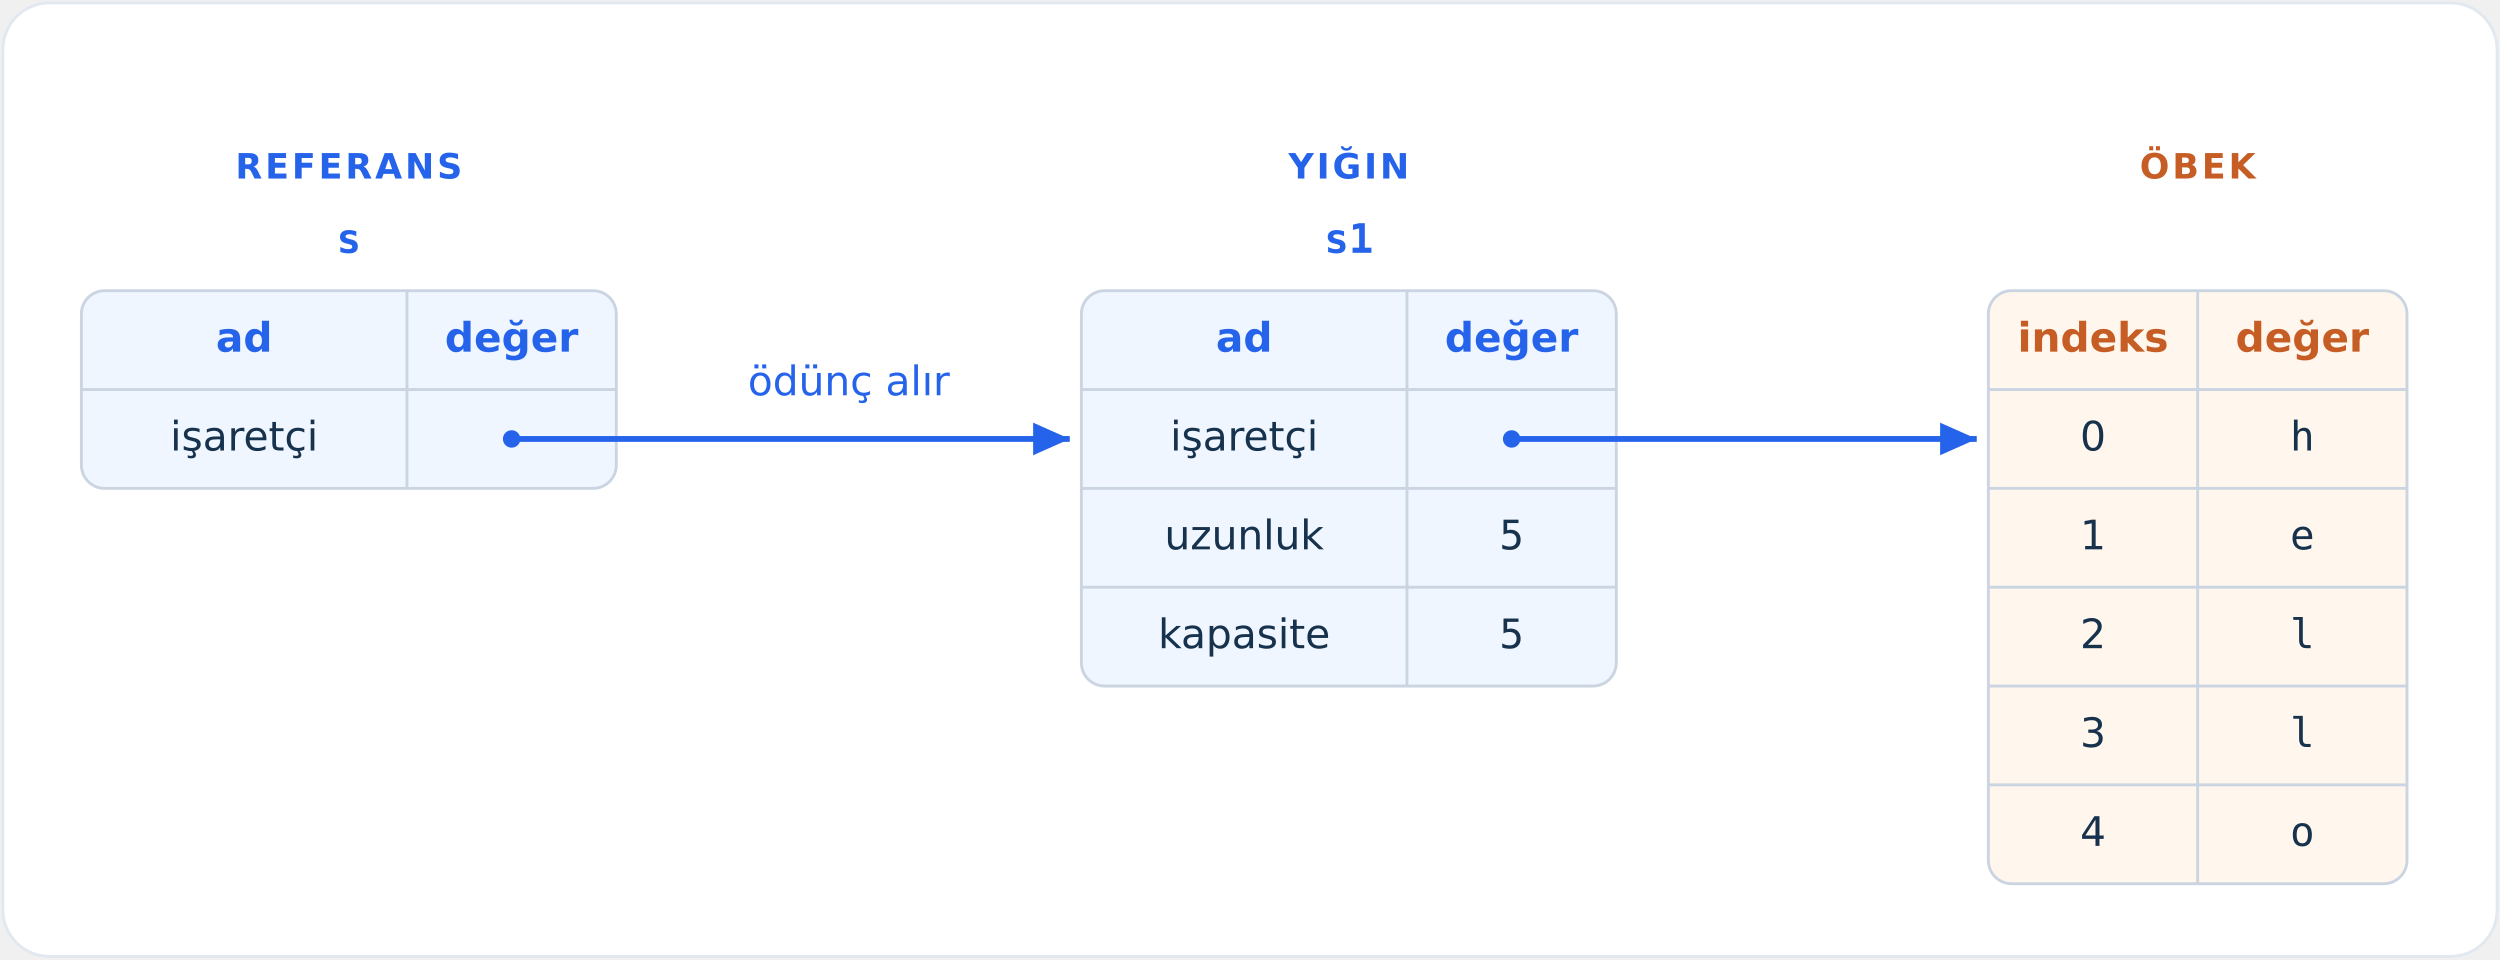
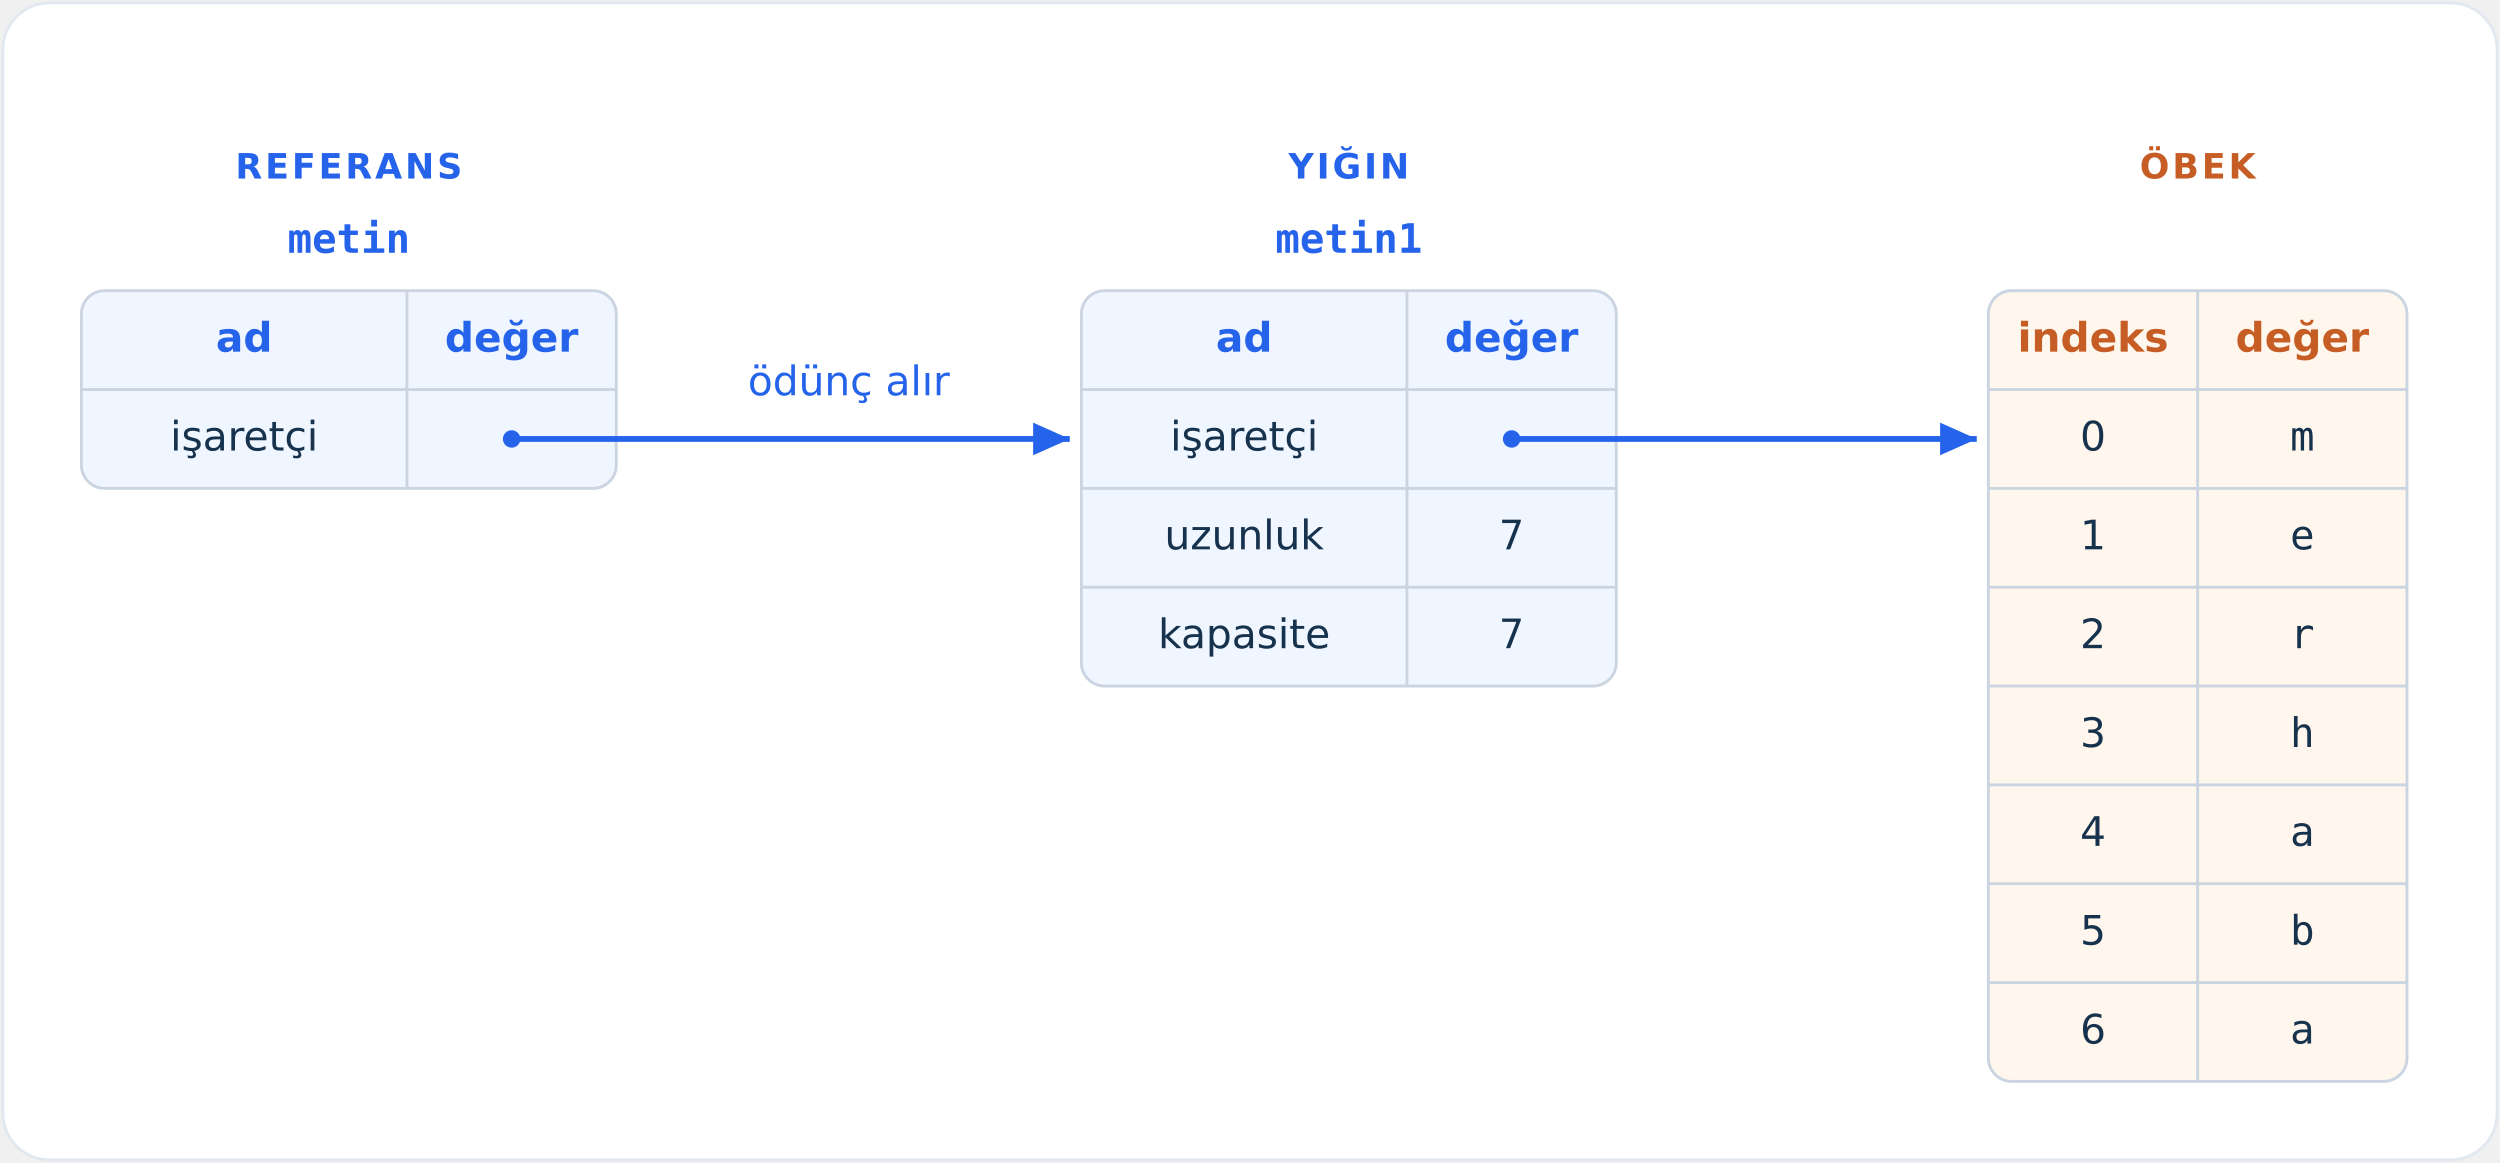
- <svg xmlns="http://www.w3.org/2000/svg" width="860" height="330" viewBox="0 0 860 330" preserveAspectRatio="xMidYMid meet" role="img" aria-labelledby="title desc">
+ <svg xmlns="http://www.w3.org/2000/svg" width="860" height="400" viewBox="0 0 860 400" preserveAspectRatio="xMidYMid meet" role="img" aria-labelledby="title desc">
  <defs>
    <marker id="arrow" viewBox="0 0 10 10" refX="9" refY="5" markerWidth="7" markerHeight="7" orient="auto-start-reverse">
      <path d="M 0 1 L 9 5 L 0 9 Z" fill="#2563eb" />
    </marker>
  </defs>
  <style>text { font-family: "DejaVu Sans", sans-serif; fill: #17324d; font-size: 14px; } .label { font-size: 12px; font-weight: 600; letter-spacing: 1px; } .code { font-family: "DejaVu Sans Mono", monospace; } .heading { font-weight: 600; } .grid { stroke: #cbd5e1; stroke-width: 1; }</style>
-   <rect x="1" y="1" width="858" height="328" rx="16" fill="#fff" stroke="#e2e8f0" />
+   <rect x="1" y="1" width="858" height="398" rx="16" fill="#fff" stroke="#e2e8f0" />
  <text x="120" y="58" text-anchor="middle" dominant-baseline="middle" class="label" style="fill:#2563eb">REFERANS</text>
  <text x="464" y="58" text-anchor="middle" dominant-baseline="middle" class="label" style="fill:#2563eb">YIĞIN</text>
  <text x="756" y="58" text-anchor="middle" dominant-baseline="middle" class="label" style="fill:#c65d24">ÖBEK</text>
-   <text x="120.0" y="83" text-anchor="middle" dominant-baseline="middle" class="code heading" style="fill:#2563eb">s</text>
+   <text x="120.0" y="83" text-anchor="middle" dominant-baseline="middle" class="code heading" style="fill:#2563eb">metin</text>
  <rect x="28" y="100" width="184" height="68" rx="8" fill="#eff6ff" stroke="#cbd5e1" />
  <path d="M28,134 H212 M140,100 V168" class="grid" fill="none" />
  <text x="84.0" y="117" text-anchor="middle" dominant-baseline="middle" class="heading" style="fill:#2563eb">ad</text>
  <text x="176.0" y="117" text-anchor="middle" dominant-baseline="middle" class="heading" style="fill:#2563eb">değer</text>
  <text x="84.0" y="151" text-anchor="middle" dominant-baseline="middle" class="">işaretçi</text>
  <text x="176.0" y="151" text-anchor="middle" dominant-baseline="middle" class="code" />
-   <text x="464.0" y="83" text-anchor="middle" dominant-baseline="middle" class="code heading" style="fill:#2563eb">s1</text>
+   <text x="464.0" y="83" text-anchor="middle" dominant-baseline="middle" class="code heading" style="fill:#2563eb">metin1</text>
  <rect x="372" y="100" width="184" height="136" rx="8" fill="#eff6ff" stroke="#cbd5e1" />
  <path d="M372,134 H556 M484,100 V236" class="grid" fill="none" />
  <path d="M372,168 H556" class="grid" />
  <path d="M372,202 H556" class="grid" />
  <text x="428.0" y="117" text-anchor="middle" dominant-baseline="middle" class="heading" style="fill:#2563eb">ad</text>
  <text x="520.0" y="117" text-anchor="middle" dominant-baseline="middle" class="heading" style="fill:#2563eb">değer</text>
  <text x="428.0" y="151" text-anchor="middle" dominant-baseline="middle" class="">işaretçi</text>
  <text x="520.0" y="151" text-anchor="middle" dominant-baseline="middle" class="code" />
  <text x="428.0" y="185" text-anchor="middle" dominant-baseline="middle" class="">uzunluk</text>
-   <text x="520.0" y="185" text-anchor="middle" dominant-baseline="middle" class="code">5</text>
+   <text x="520.0" y="185" text-anchor="middle" dominant-baseline="middle" class="code">7</text>
  <text x="428.0" y="219" text-anchor="middle" dominant-baseline="middle" class="">kapasite</text>
-   <text x="520.0" y="219" text-anchor="middle" dominant-baseline="middle" class="code">5</text>
-   <rect x="684" y="100" width="144" height="204" rx="8" fill="#fff7ed" stroke="#cbd5e1" />
-   <path d="M684,134 H828 M756,100 V304" class="grid" fill="none" />
+   <text x="520.0" y="219" text-anchor="middle" dominant-baseline="middle" class="code">7</text>
+   <rect x="684" y="100" width="144" height="272" rx="8" fill="#fff7ed" stroke="#cbd5e1" />
+   <path d="M684,134 H828 M756,100 V372" class="grid" fill="none" />
  <path d="M684,168 H828" class="grid" />
  <path d="M684,202 H828" class="grid" />
  <path d="M684,236 H828" class="grid" />
  <path d="M684,270 H828" class="grid" />
+   <path d="M684,304 H828" class="grid" />
+   <path d="M684,338 H828" class="grid" />
  <text x="720.0" y="117" text-anchor="middle" dominant-baseline="middle" class="heading" style="fill:#c65d24">indeks</text>
  <text x="792.0" y="117" text-anchor="middle" dominant-baseline="middle" class="heading" style="fill:#c65d24">değer</text>
  <text x="720.0" y="151" text-anchor="middle" dominant-baseline="middle" class="">0</text>
-   <text x="792.0" y="151" text-anchor="middle" dominant-baseline="middle" class="code">h</text>
+   <text x="792.0" y="151" text-anchor="middle" dominant-baseline="middle" class="code">m</text>
  <text x="720.0" y="185" text-anchor="middle" dominant-baseline="middle" class="">1</text>
  <text x="792.0" y="185" text-anchor="middle" dominant-baseline="middle" class="code">e</text>
  <text x="720.0" y="219" text-anchor="middle" dominant-baseline="middle" class="">2</text>
-   <text x="792.0" y="219" text-anchor="middle" dominant-baseline="middle" class="code">l</text>
+   <text x="792.0" y="219" text-anchor="middle" dominant-baseline="middle" class="code">r</text>
  <text x="720.0" y="253" text-anchor="middle" dominant-baseline="middle" class="">3</text>
-   <text x="792.0" y="253" text-anchor="middle" dominant-baseline="middle" class="code">l</text>
+   <text x="792.0" y="253" text-anchor="middle" dominant-baseline="middle" class="code">h</text>
  <text x="720.0" y="287" text-anchor="middle" dominant-baseline="middle" class="">4</text>
-   <text x="792.0" y="287" text-anchor="middle" dominant-baseline="middle" class="code">o</text>
+   <text x="792.0" y="287" text-anchor="middle" dominant-baseline="middle" class="code">a</text>
+   <text x="720.0" y="321" text-anchor="middle" dominant-baseline="middle" class="">5</text>
+   <text x="792.0" y="321" text-anchor="middle" dominant-baseline="middle" class="code">b</text>
+   <text x="720.0" y="355" text-anchor="middle" dominant-baseline="middle" class="">6</text>
+   <text x="792.0" y="355" text-anchor="middle" dominant-baseline="middle" class="code">a</text>
  <circle cx="176.0" cy="151" r="3" fill="#2563eb" />
  <path d="M176.0,151 L368,151" fill="none" stroke="#2563eb" stroke-width="2" marker-end="url(#arrow)" />
  <text x="292" y="132" text-anchor="middle" dominant-baseline="middle" class="" style="fill:#2563eb">ödünç alır</text>
  <circle cx="520.0" cy="151" r="3" fill="#2563eb" />
  <path d="M520.0,151 L680,151" fill="none" stroke="#2563eb" stroke-width="2" marker-end="url(#arrow)" />
</svg>
